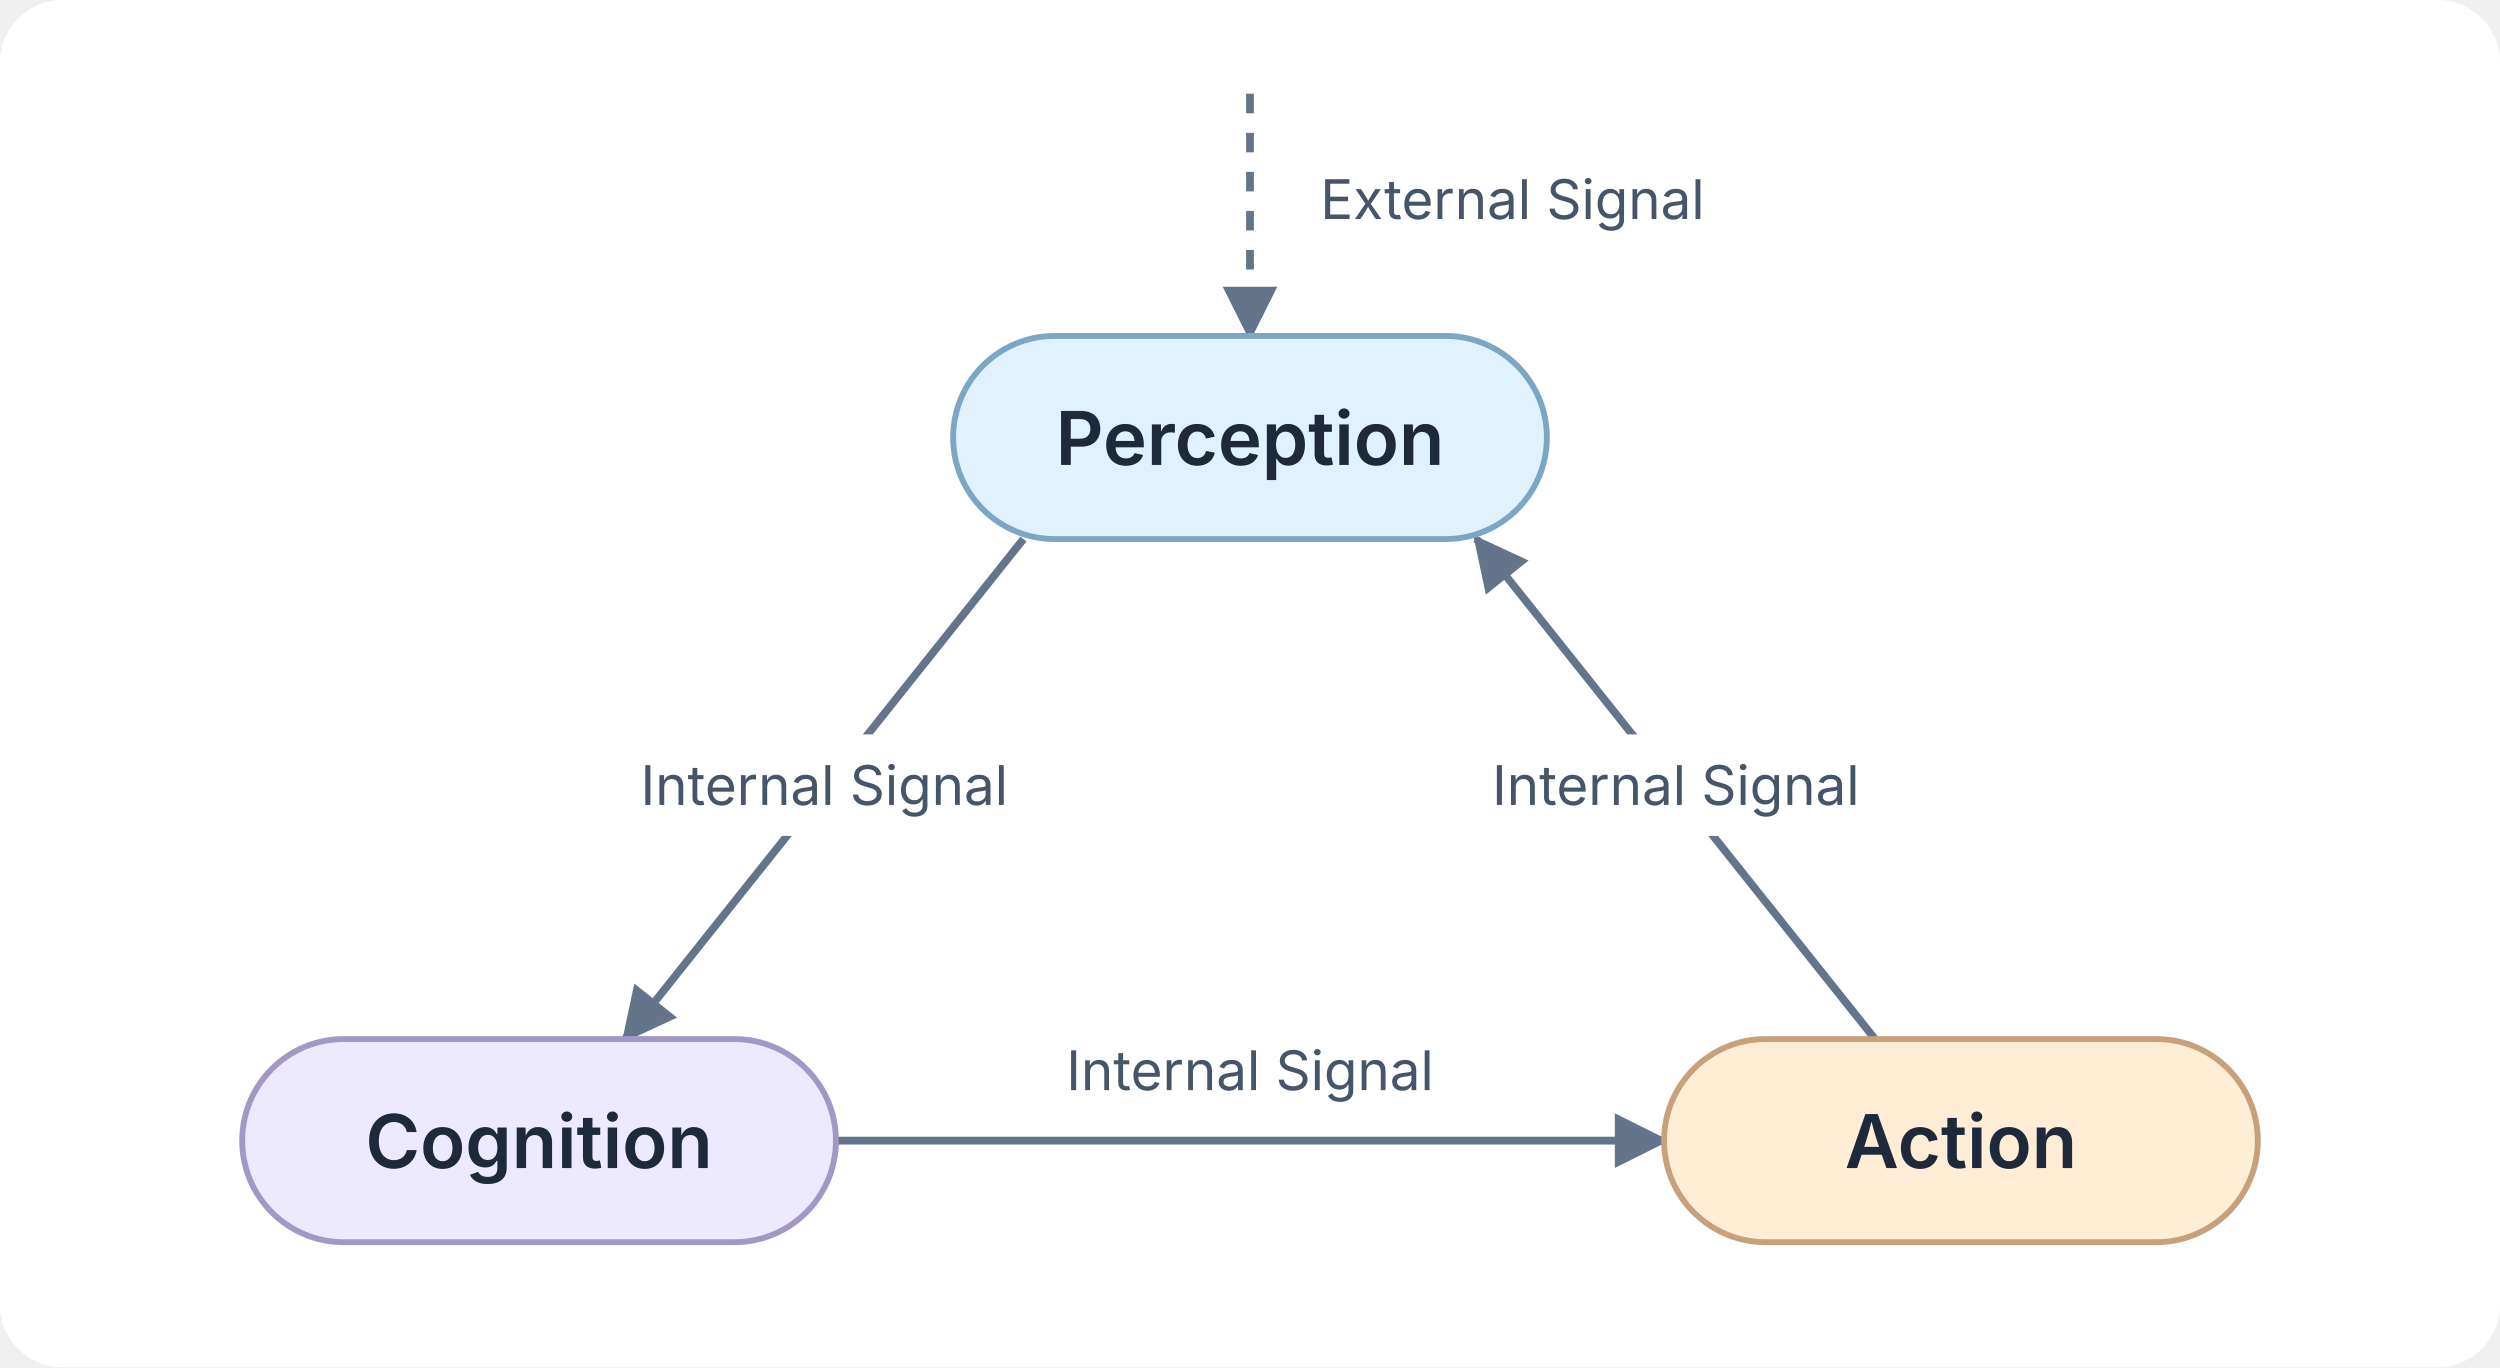
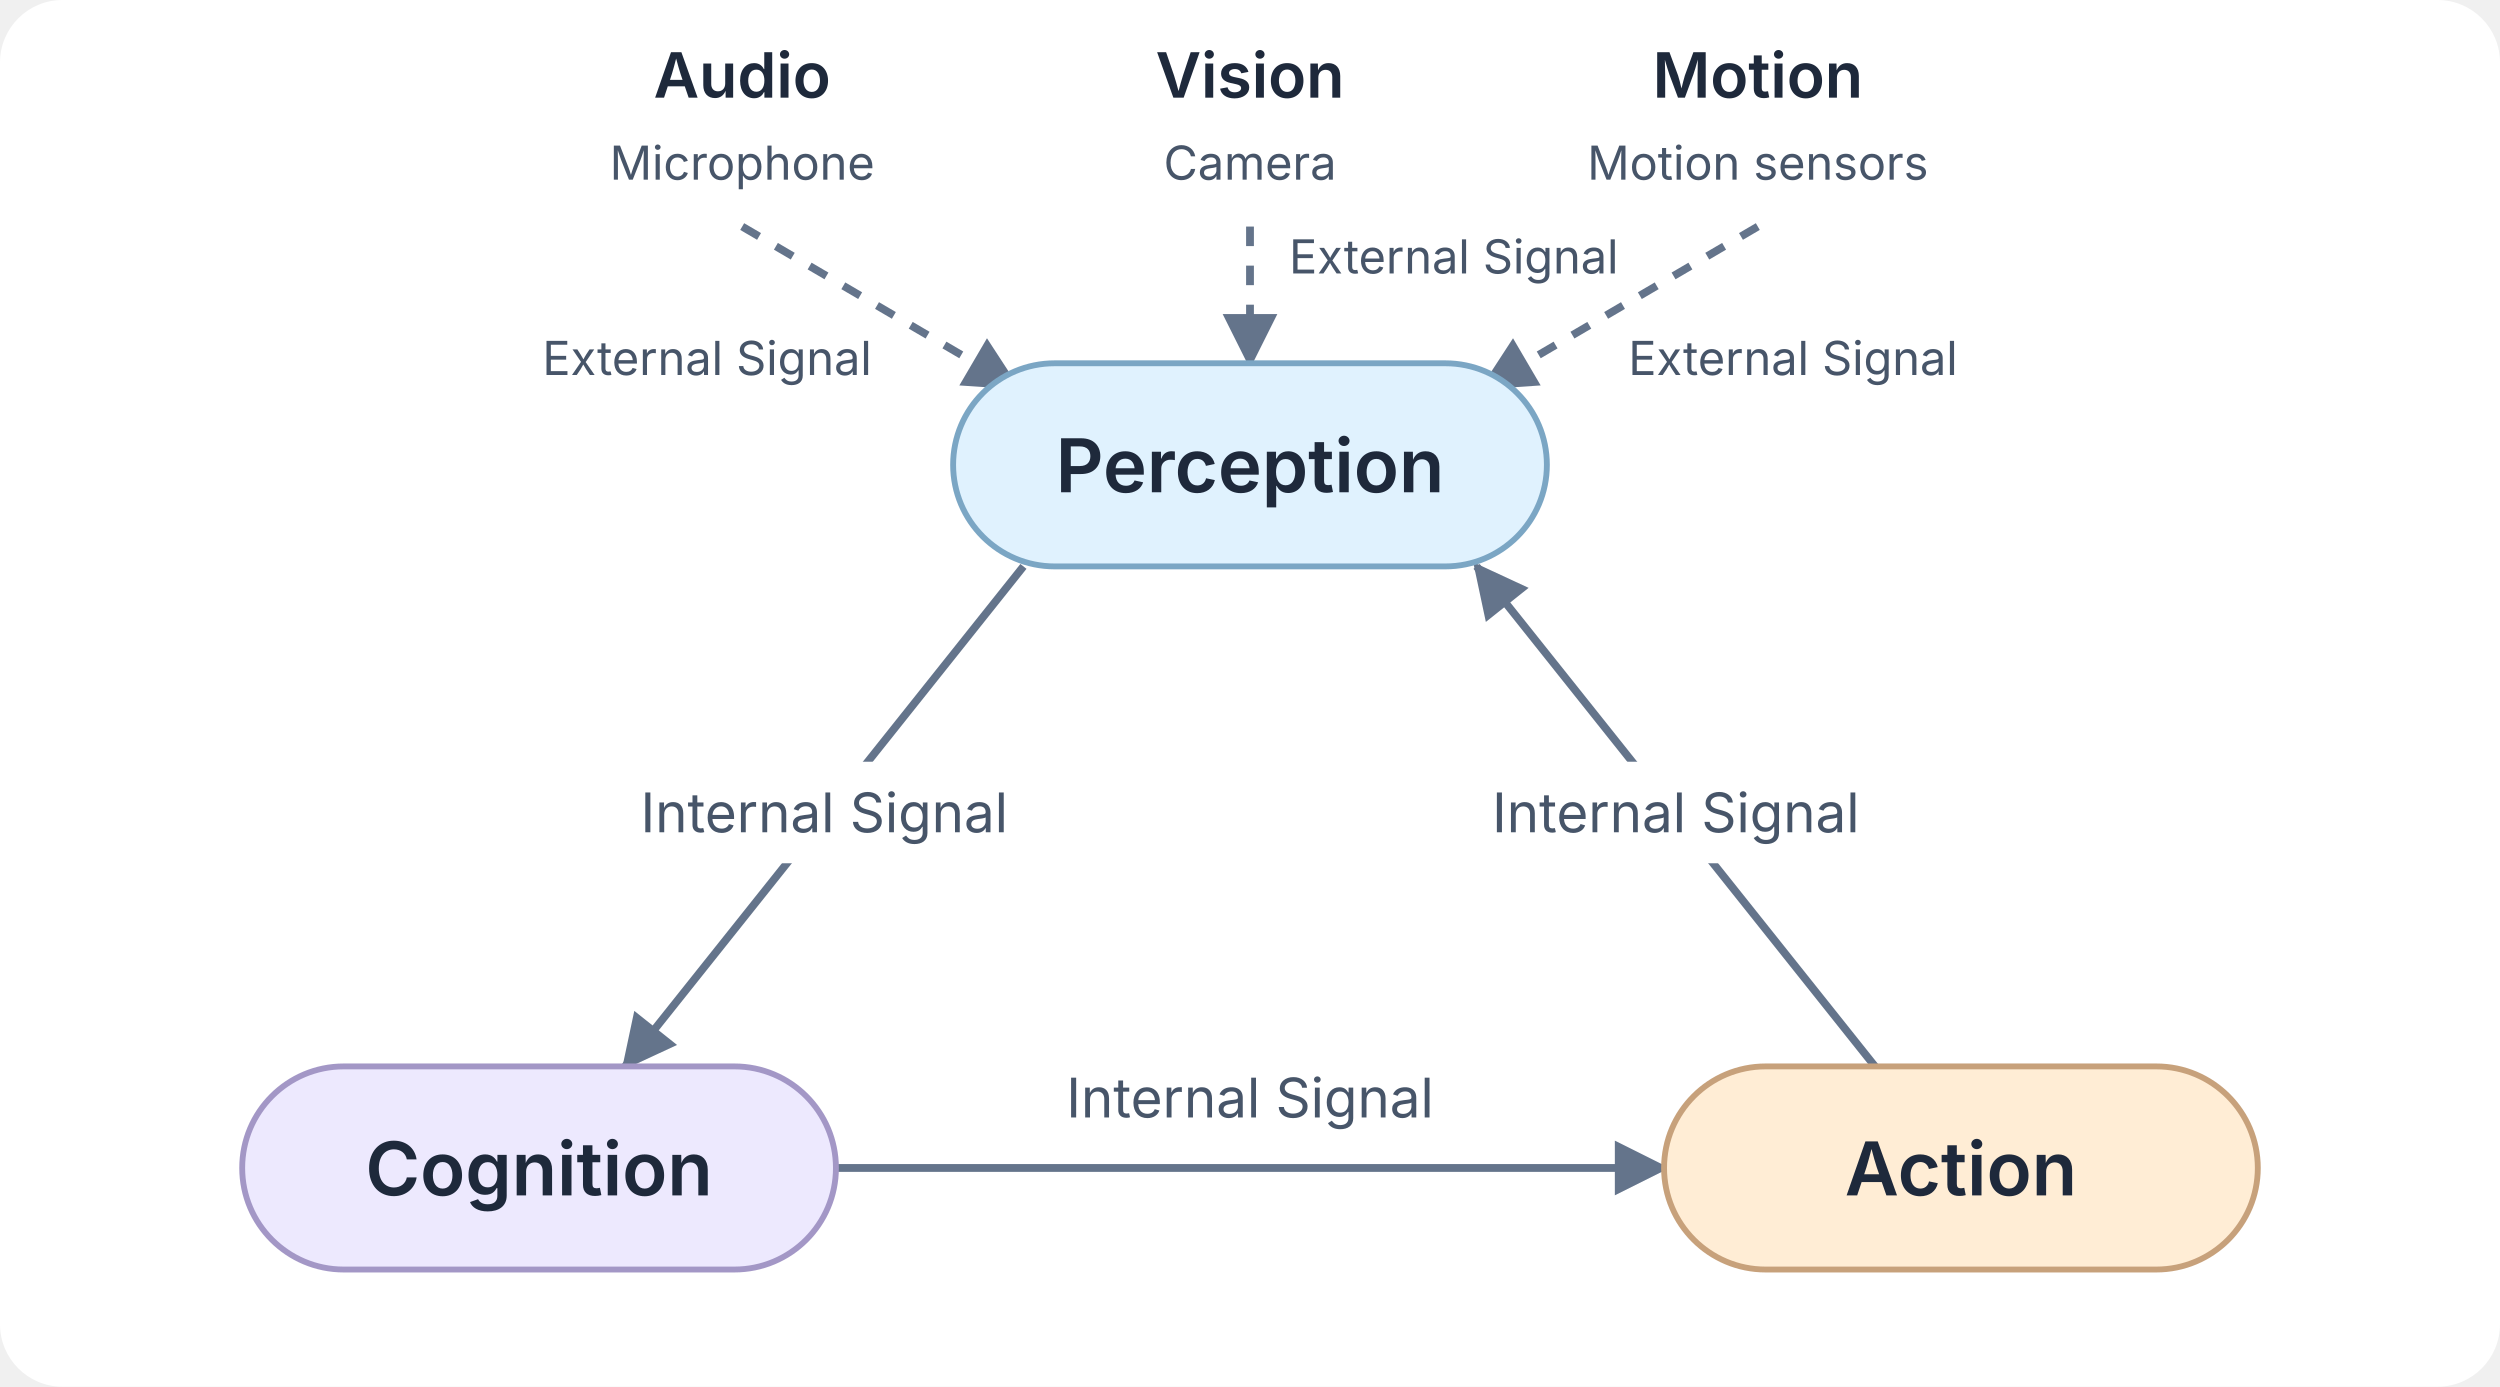
- <svg xmlns="http://www.w3.org/2000/svg" width="640" height="350" viewBox="0 0 640 350" role="img" aria-labelledby="title description">
+ <svg xmlns="http://www.w3.org/2000/svg" width="640" height="355" viewBox="0 0 640 355" role="img" aria-labelledby="title description">
  <defs>
    <marker id="arrow" viewBox="0 0 10 10" refX="9" refY="5" markerWidth="7" markerHeight="7" orient="auto-start-reverse">
      <path d="M 0 0 L 10 5 L 0 10 z" fill="#64748b" />
    </marker>
  </defs>
-   <rect width="640" height="350" rx="16" fill="#ffffff" />
-   <g fill="none" stroke="#64748b" stroke-width="2" marker-end="url(#arrow)">
-     <path d="M 320 24 V 86" stroke-dasharray="5 5" />
-     <path d="M 262 138 L 160 266" />
-     <path d="M 214 292 H 426" />
-     <path d="M 480 266 L 378 138" />
+   <rect width="640" height="355" rx="16" fill="#ffffff" />
+   <g font-family="-apple-system, BlinkMacSystemFont, sans-serif" text-anchor="middle">
+     <g fill="#1e293b" font-size="16" font-weight="600">
+       <text x="190" y="25">Audio</text>
+       <text x="320" y="25">Vision</text>
+       <text x="450" y="25">Motion</text>
+     </g>
+     <g fill="#475569" font-size="12">
+       <text x="190" y="46">Microphone</text>
+       <text x="320" y="46">Camera</text>
+       <text x="450" y="46">Motion sensors</text>
+     </g>
  </g>
-   <g stroke-width="1.5">
-     <rect x="244" y="86" width="152" height="52" rx="26" fill="#e0f2fe" stroke="#7ba6c4" />
-     <rect x="62" y="266" width="152" height="52" rx="26" fill="#ede9fe" stroke="#a397c6" />
-     <rect x="426" y="266" width="152" height="52" rx="26" fill="#ffedd5" stroke="#c7a17b" />
+   <g fill="none" stroke="#64748b" stroke-width="2" stroke-dasharray="5 5" marker-end="url(#arrow)">
+     <path d="M 190 58 L 260 99" />
+     <path d="M 320 58 V 93" />
+     <path d="M 450 58 L 380 99" />
  </g>
-   <g fill="#ffffff">
-     <rect x="152" y="188" width="118" height="26" rx="8" />
-     <rect x="370" y="188" width="118" height="26" rx="8" />
+   <g font-family="-apple-system, BlinkMacSystemFont, sans-serif" font-size="12" fill="#475569" text-anchor="middle">
+     <text x="181" y="96">External Signal</text>
+     <text x="330" y="70" text-anchor="start">External Signal</text>
+     <text x="459" y="96">External Signal</text>
  </g>
-   <g font-family="-apple-system, BlinkMacSystemFont, sans-serif" text-anchor="middle" dominant-baseline="middle">
-     <g fill="#1e293b" font-size="19" font-weight="600">
-       <text x="320" y="112">Perception</text>
-       <text x="138" y="292">Cognition</text>
-       <text x="502" y="292">Action</text>
+   <g transform="translate(0 7)">
+     <g fill="none" stroke="#64748b" stroke-width="2" marker-end="url(#arrow)">
+       <path d="M 262 138 L 160 266" />
+       <path d="M 214 292 H 426" />
+       <path d="M 480 266 L 378 138" />
    </g>
-     <g fill="#475569" font-size="14">
-       <text x="338" y="51" text-anchor="start">External Signal</text>
-       <text x="211" y="201">Internal Signal</text>
-       <text x="429" y="201">Internal Signal</text>
-       <text x="320" y="274">Internal Signal</text>
+     <g stroke-width="1.5">
+       <rect x="244" y="86" width="152" height="52" rx="26" fill="#e0f2fe" stroke="#7ba6c4" />
+       <rect x="62" y="266" width="152" height="52" rx="26" fill="#ede9fe" stroke="#a397c6" />
+       <rect x="426" y="266" width="152" height="52" rx="26" fill="#ffedd5" stroke="#c7a17b" />
+     </g>
+     <g fill="#ffffff">
+       <rect x="152" y="188" width="118" height="26" rx="8" />
+       <rect x="370" y="188" width="118" height="26" rx="8" />
+     </g>
+     <g font-family="-apple-system, BlinkMacSystemFont, sans-serif" text-anchor="middle" dominant-baseline="middle">
+       <g fill="#1e293b" font-size="19" font-weight="600">
+         <text x="320" y="112">Perception</text>
+         <text x="138" y="292">Cognition</text>
+         <text x="502" y="292">Action</text>
+       </g>
+       <g fill="#475569" font-size="14">
+         <text x="211" y="201">Internal Signal</text>
+         <text x="429" y="201">Internal Signal</text>
+         <text x="320" y="274">Internal Signal</text>
+       </g>
    </g>
  </g>
</svg>
